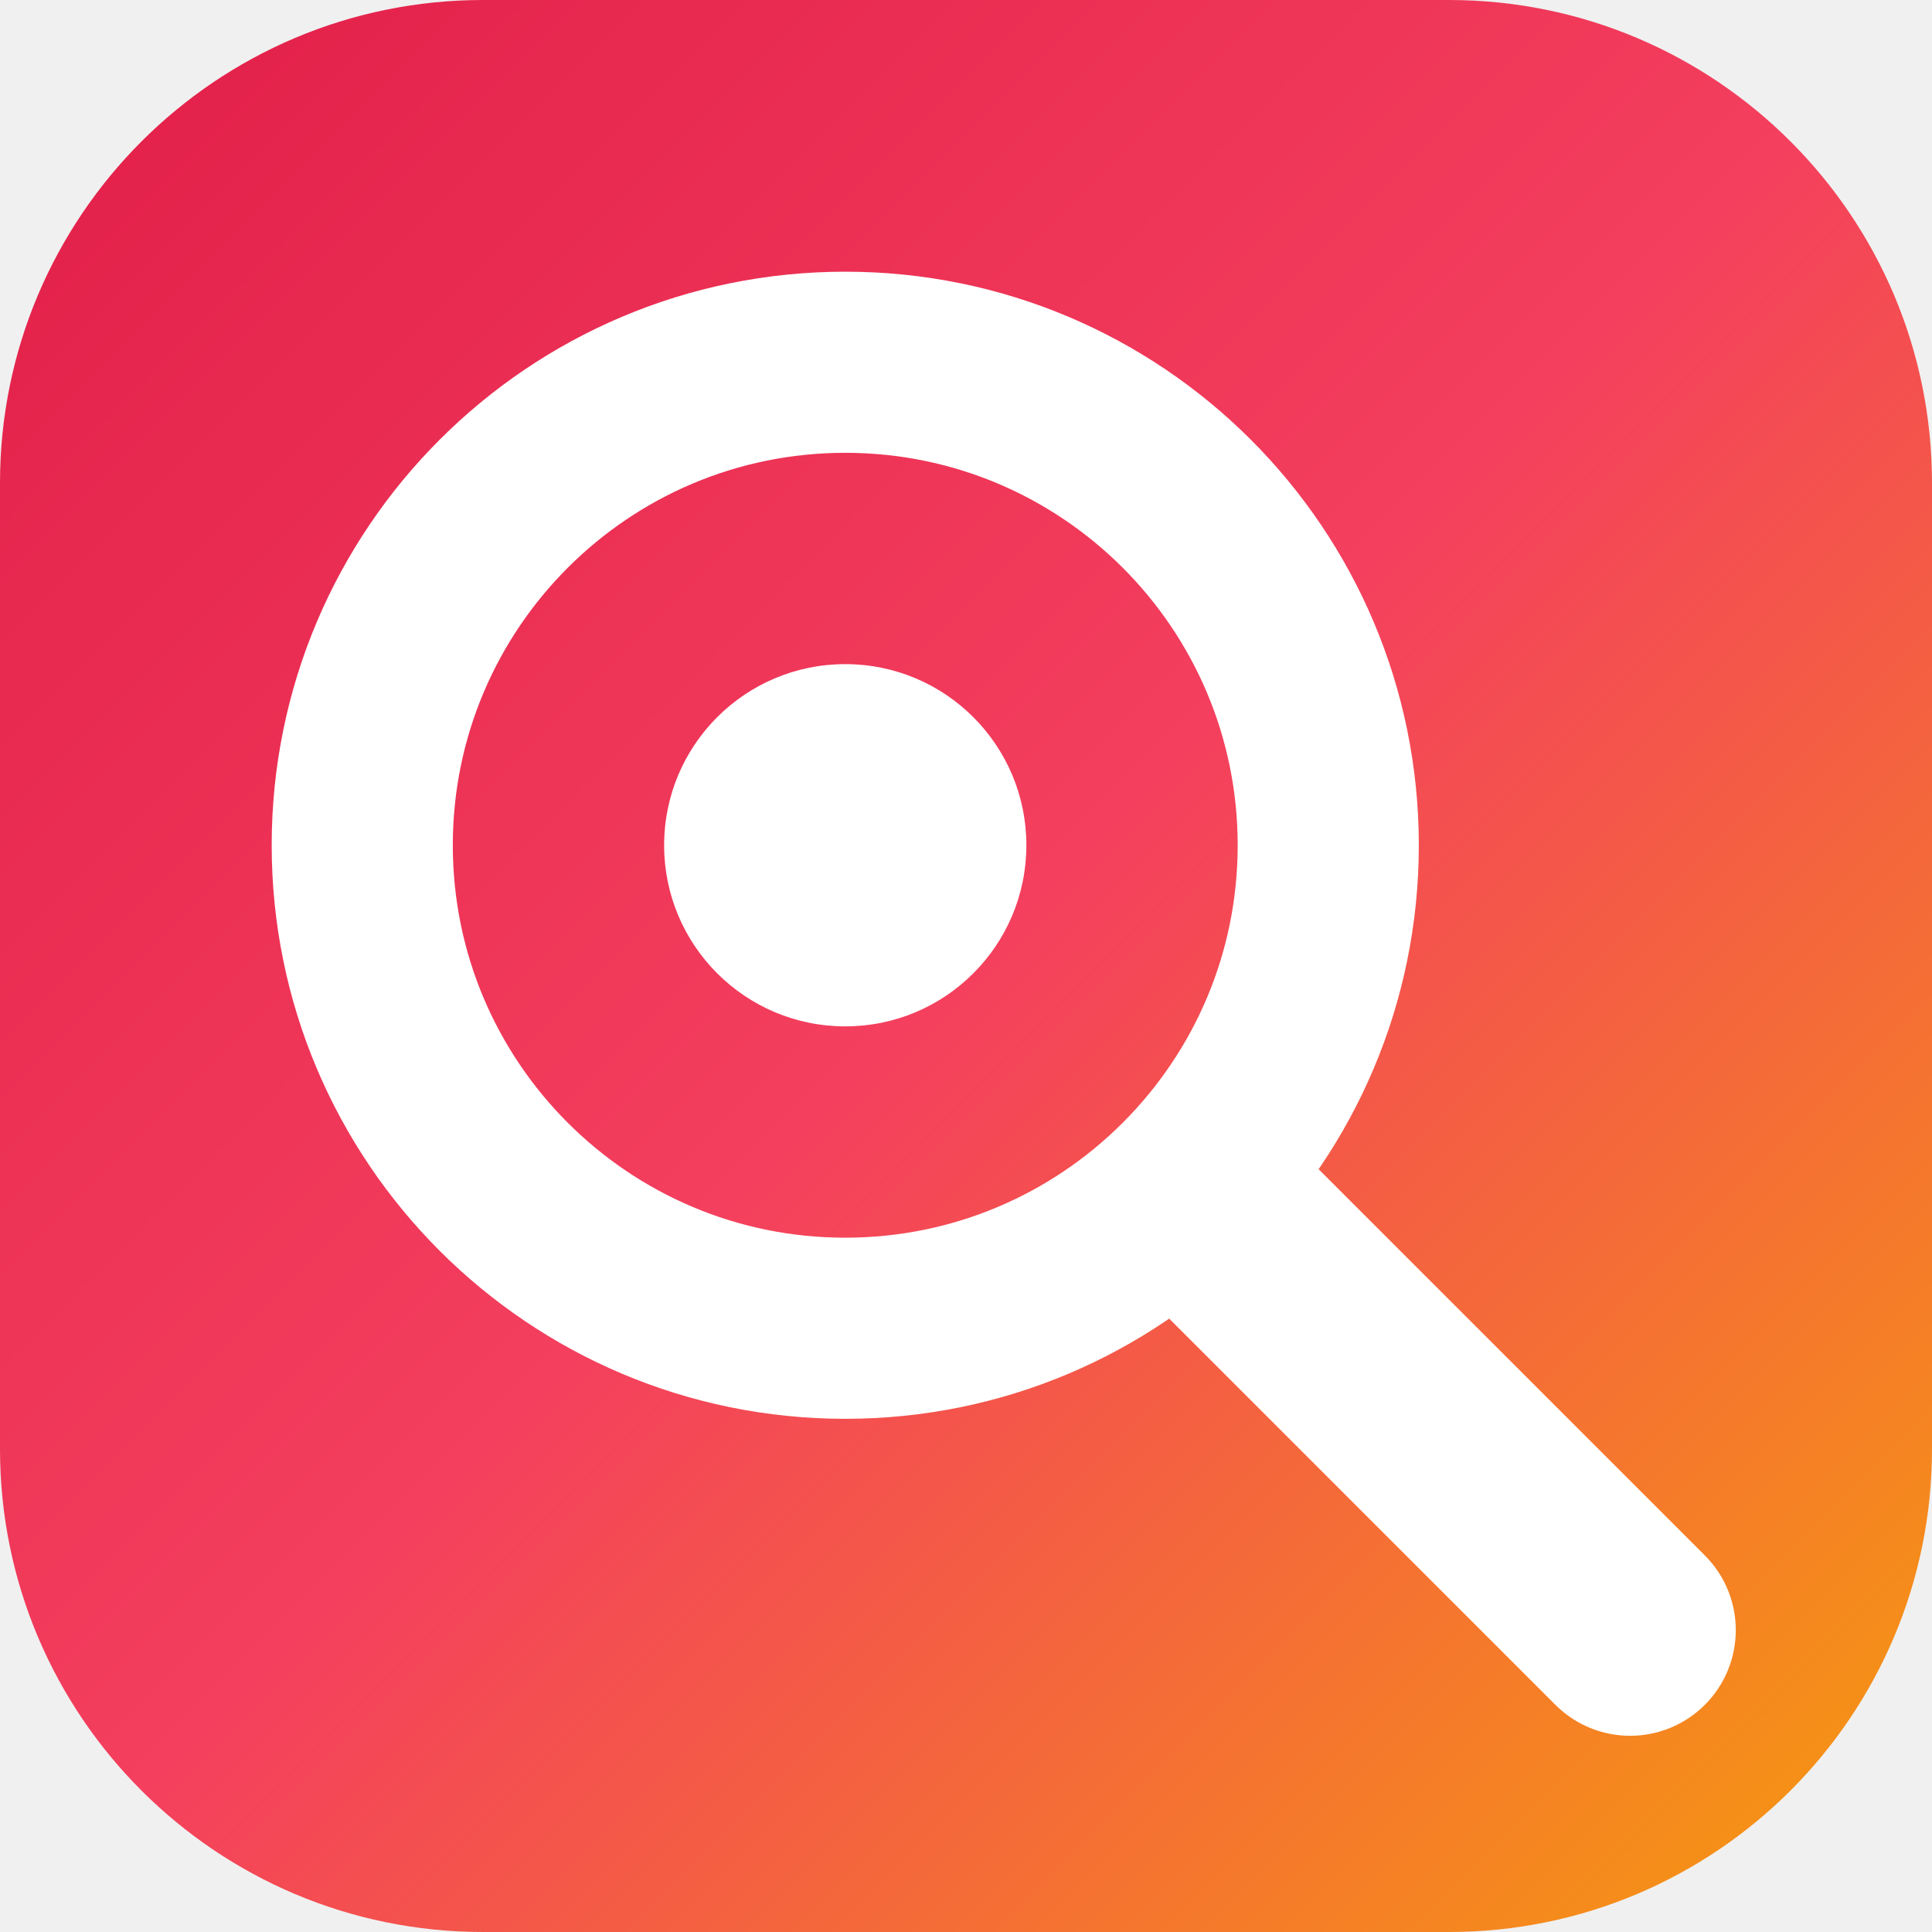
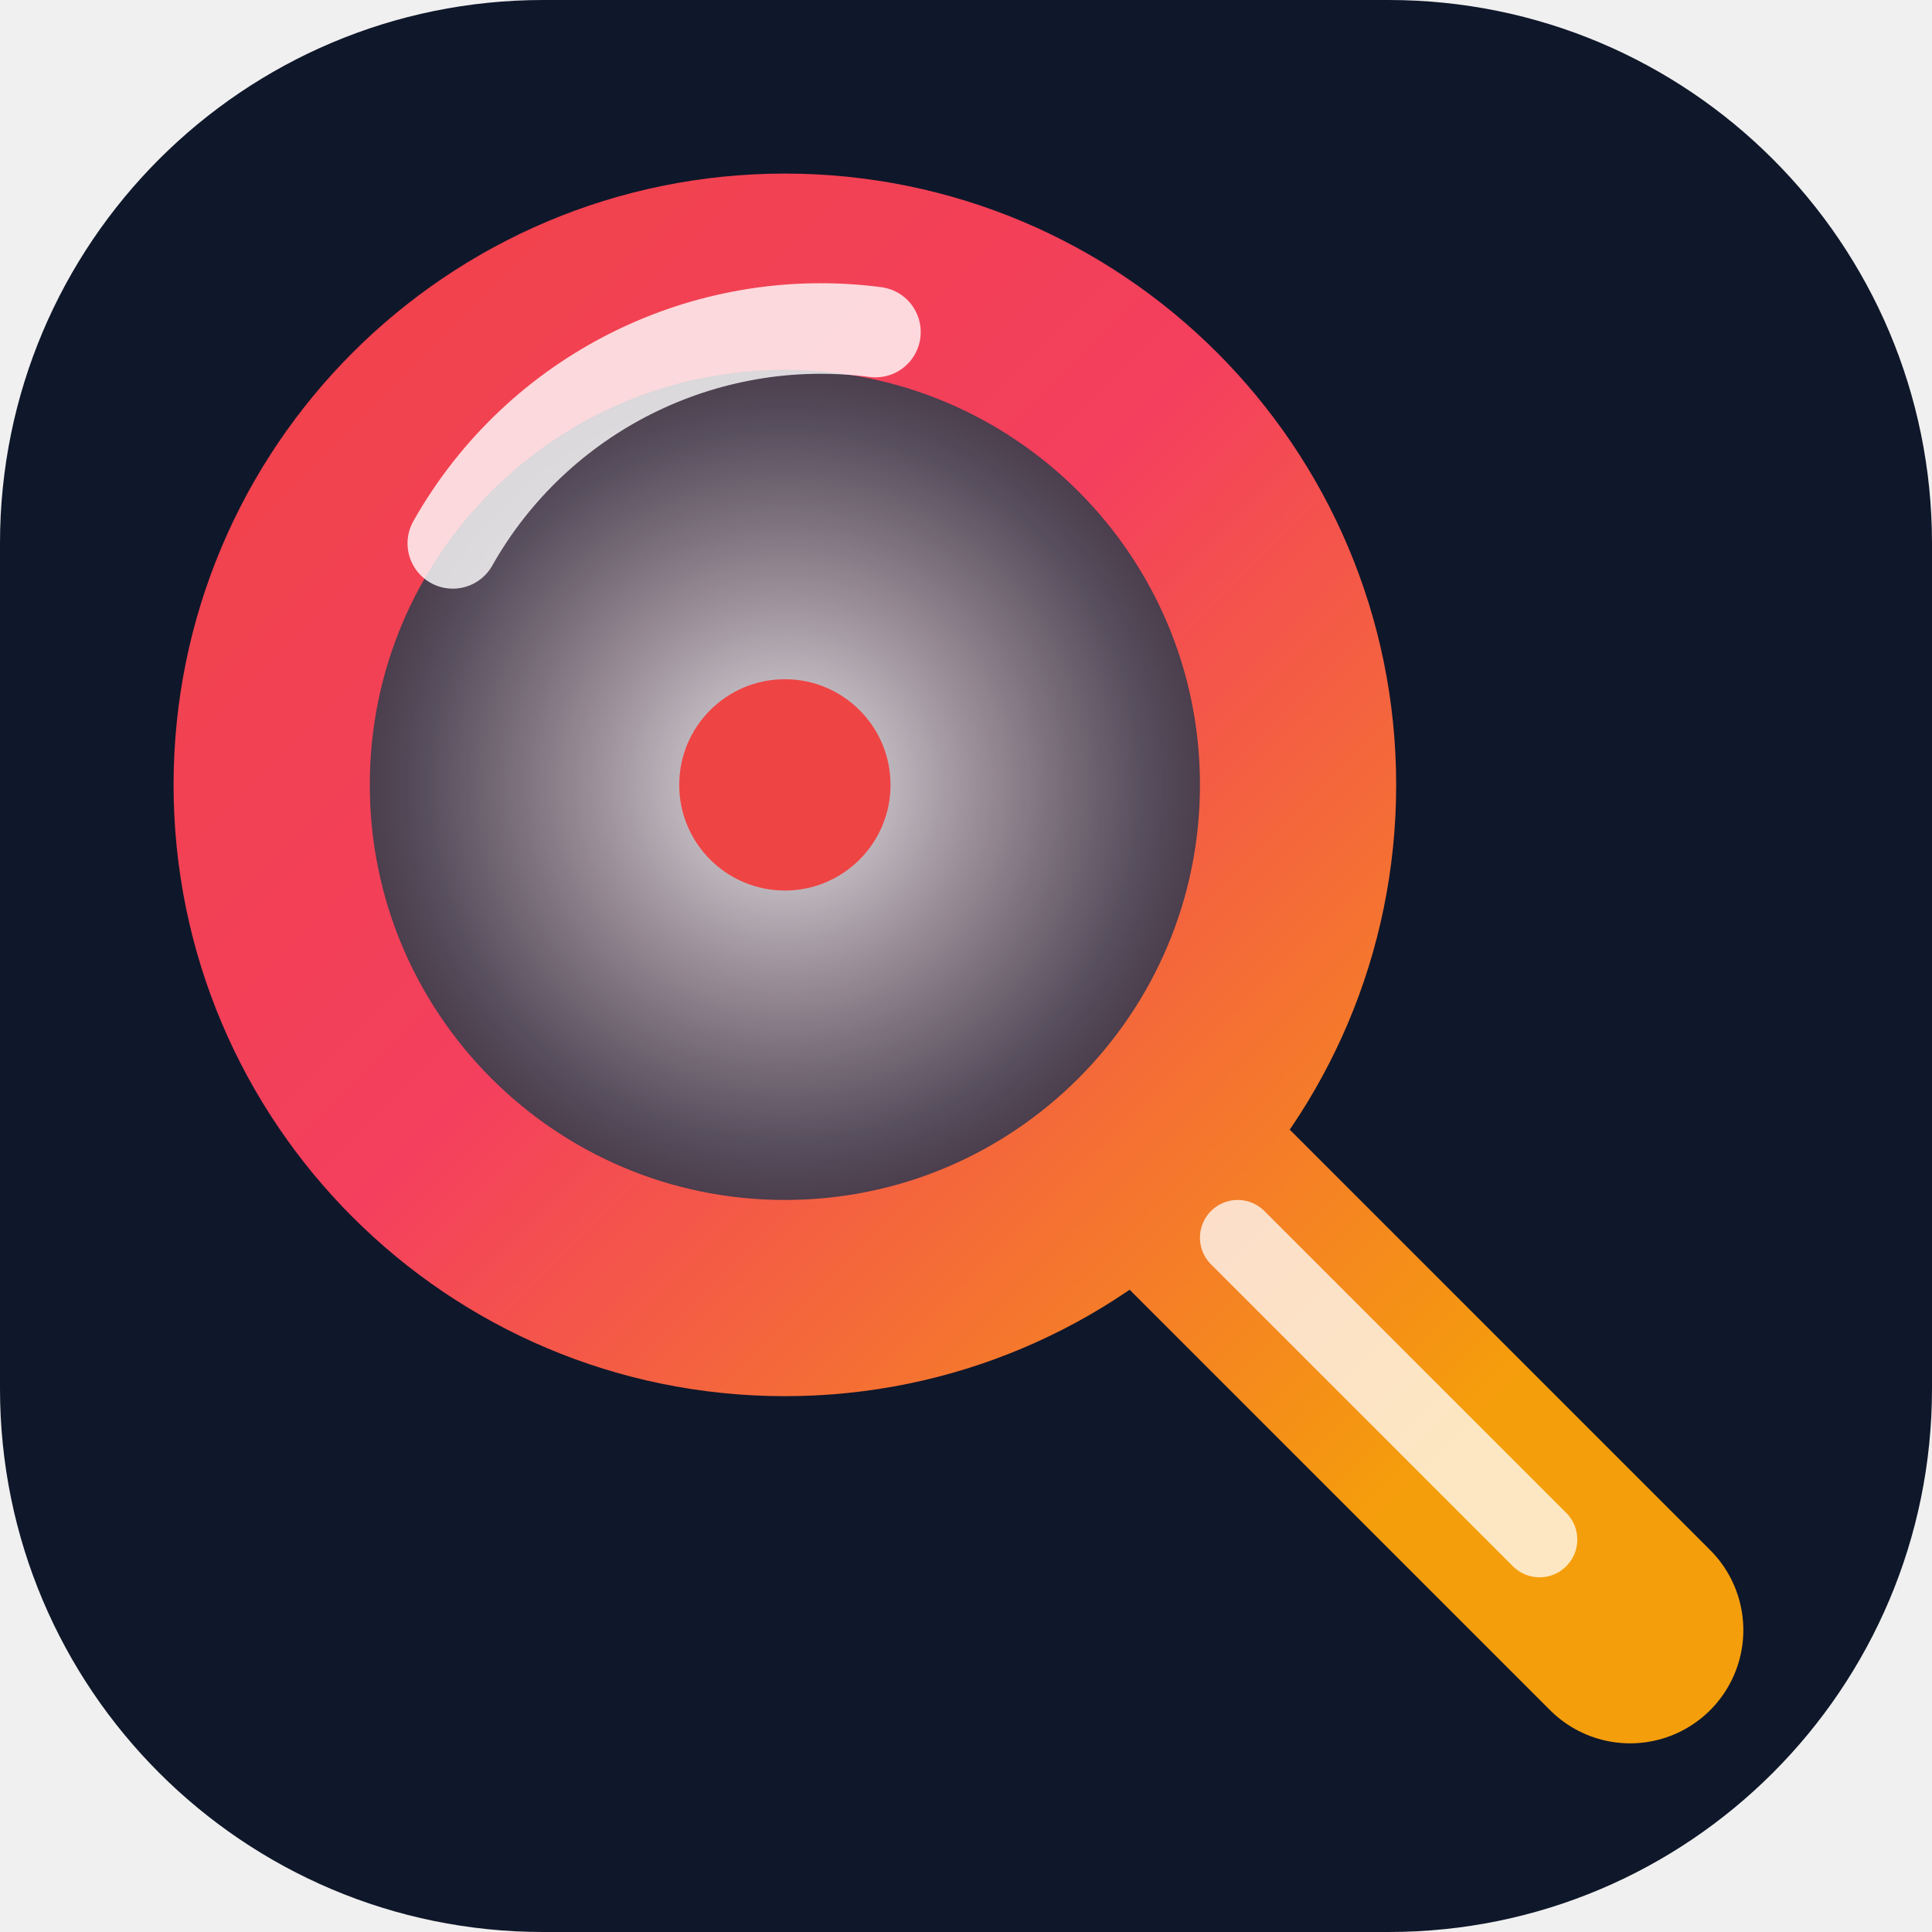
- <svg xmlns="http://www.w3.org/2000/svg" viewBox="0 0 32 32">
+ <svg xmlns="http://www.w3.org/2000/svg" viewBox="0 0 64 64" fill="none">
  <defs>
-     <linearGradient id="grad" x1="0%" y1="0%" x2="100%" y2="100%">
-       <stop offset="0%" stop-color="#e11d48" />
+     <linearGradient id="favRim" x1="4" y1="4" x2="48" y2="48" gradientUnits="userSpaceOnUse">
+       <stop offset="0%" stop-color="#ef4444" />
      <stop offset="50%" stop-color="#f43f5e" />
      <stop offset="100%" stop-color="#f59e0b" />
    </linearGradient>
+     <radialGradient id="favLens" cx="26" cy="26" r="20" gradientUnits="userSpaceOnUse">
+       <stop offset="0%" stop-color="#ffffff" stop-opacity="0.9" />
+       <stop offset="60%" stop-color="#fecdd3" stop-opacity="0.3" />
+       <stop offset="100%" stop-color="#ef4444" stop-opacity="0.1" />
+     </radialGradient>
  </defs>
-   <rect width="32" height="32" rx="8" fill="url(#grad)" />
-   <circle cx="14" cy="14" r="8" fill="none" stroke="white" stroke-width="3" />
-   <circle cx="14" cy="14" r="3" fill="white" />
-   <path d="M20 20 L27 27" stroke="white" stroke-width="3.5" stroke-linecap="round" />
+   <rect width="64" height="64" rx="18" fill="#0f172a" />
+   <circle cx="26" cy="26" r="17" fill="url(#favLens)" />
+   <circle cx="26" cy="26" r="17" stroke="url(#favRim)" stroke-width="6.5" stroke-linecap="round" />
+   <path d="M15 18 A 14 14 0 0 1 29 11" stroke="#ffffff" stroke-width="3" stroke-linecap="round" opacity="0.8" />
+   <circle cx="26" cy="26" r="3.5" fill="#ef4444" />
+   <line x1="39" y1="39" x2="54" y2="54" stroke="url(#favRim)" stroke-width="7.5" stroke-linecap="round" />
+   <line x1="41" y1="41" x2="51" y2="51" stroke="#ffffff" stroke-width="2.5" stroke-linecap="round" opacity="0.75" />
</svg>
